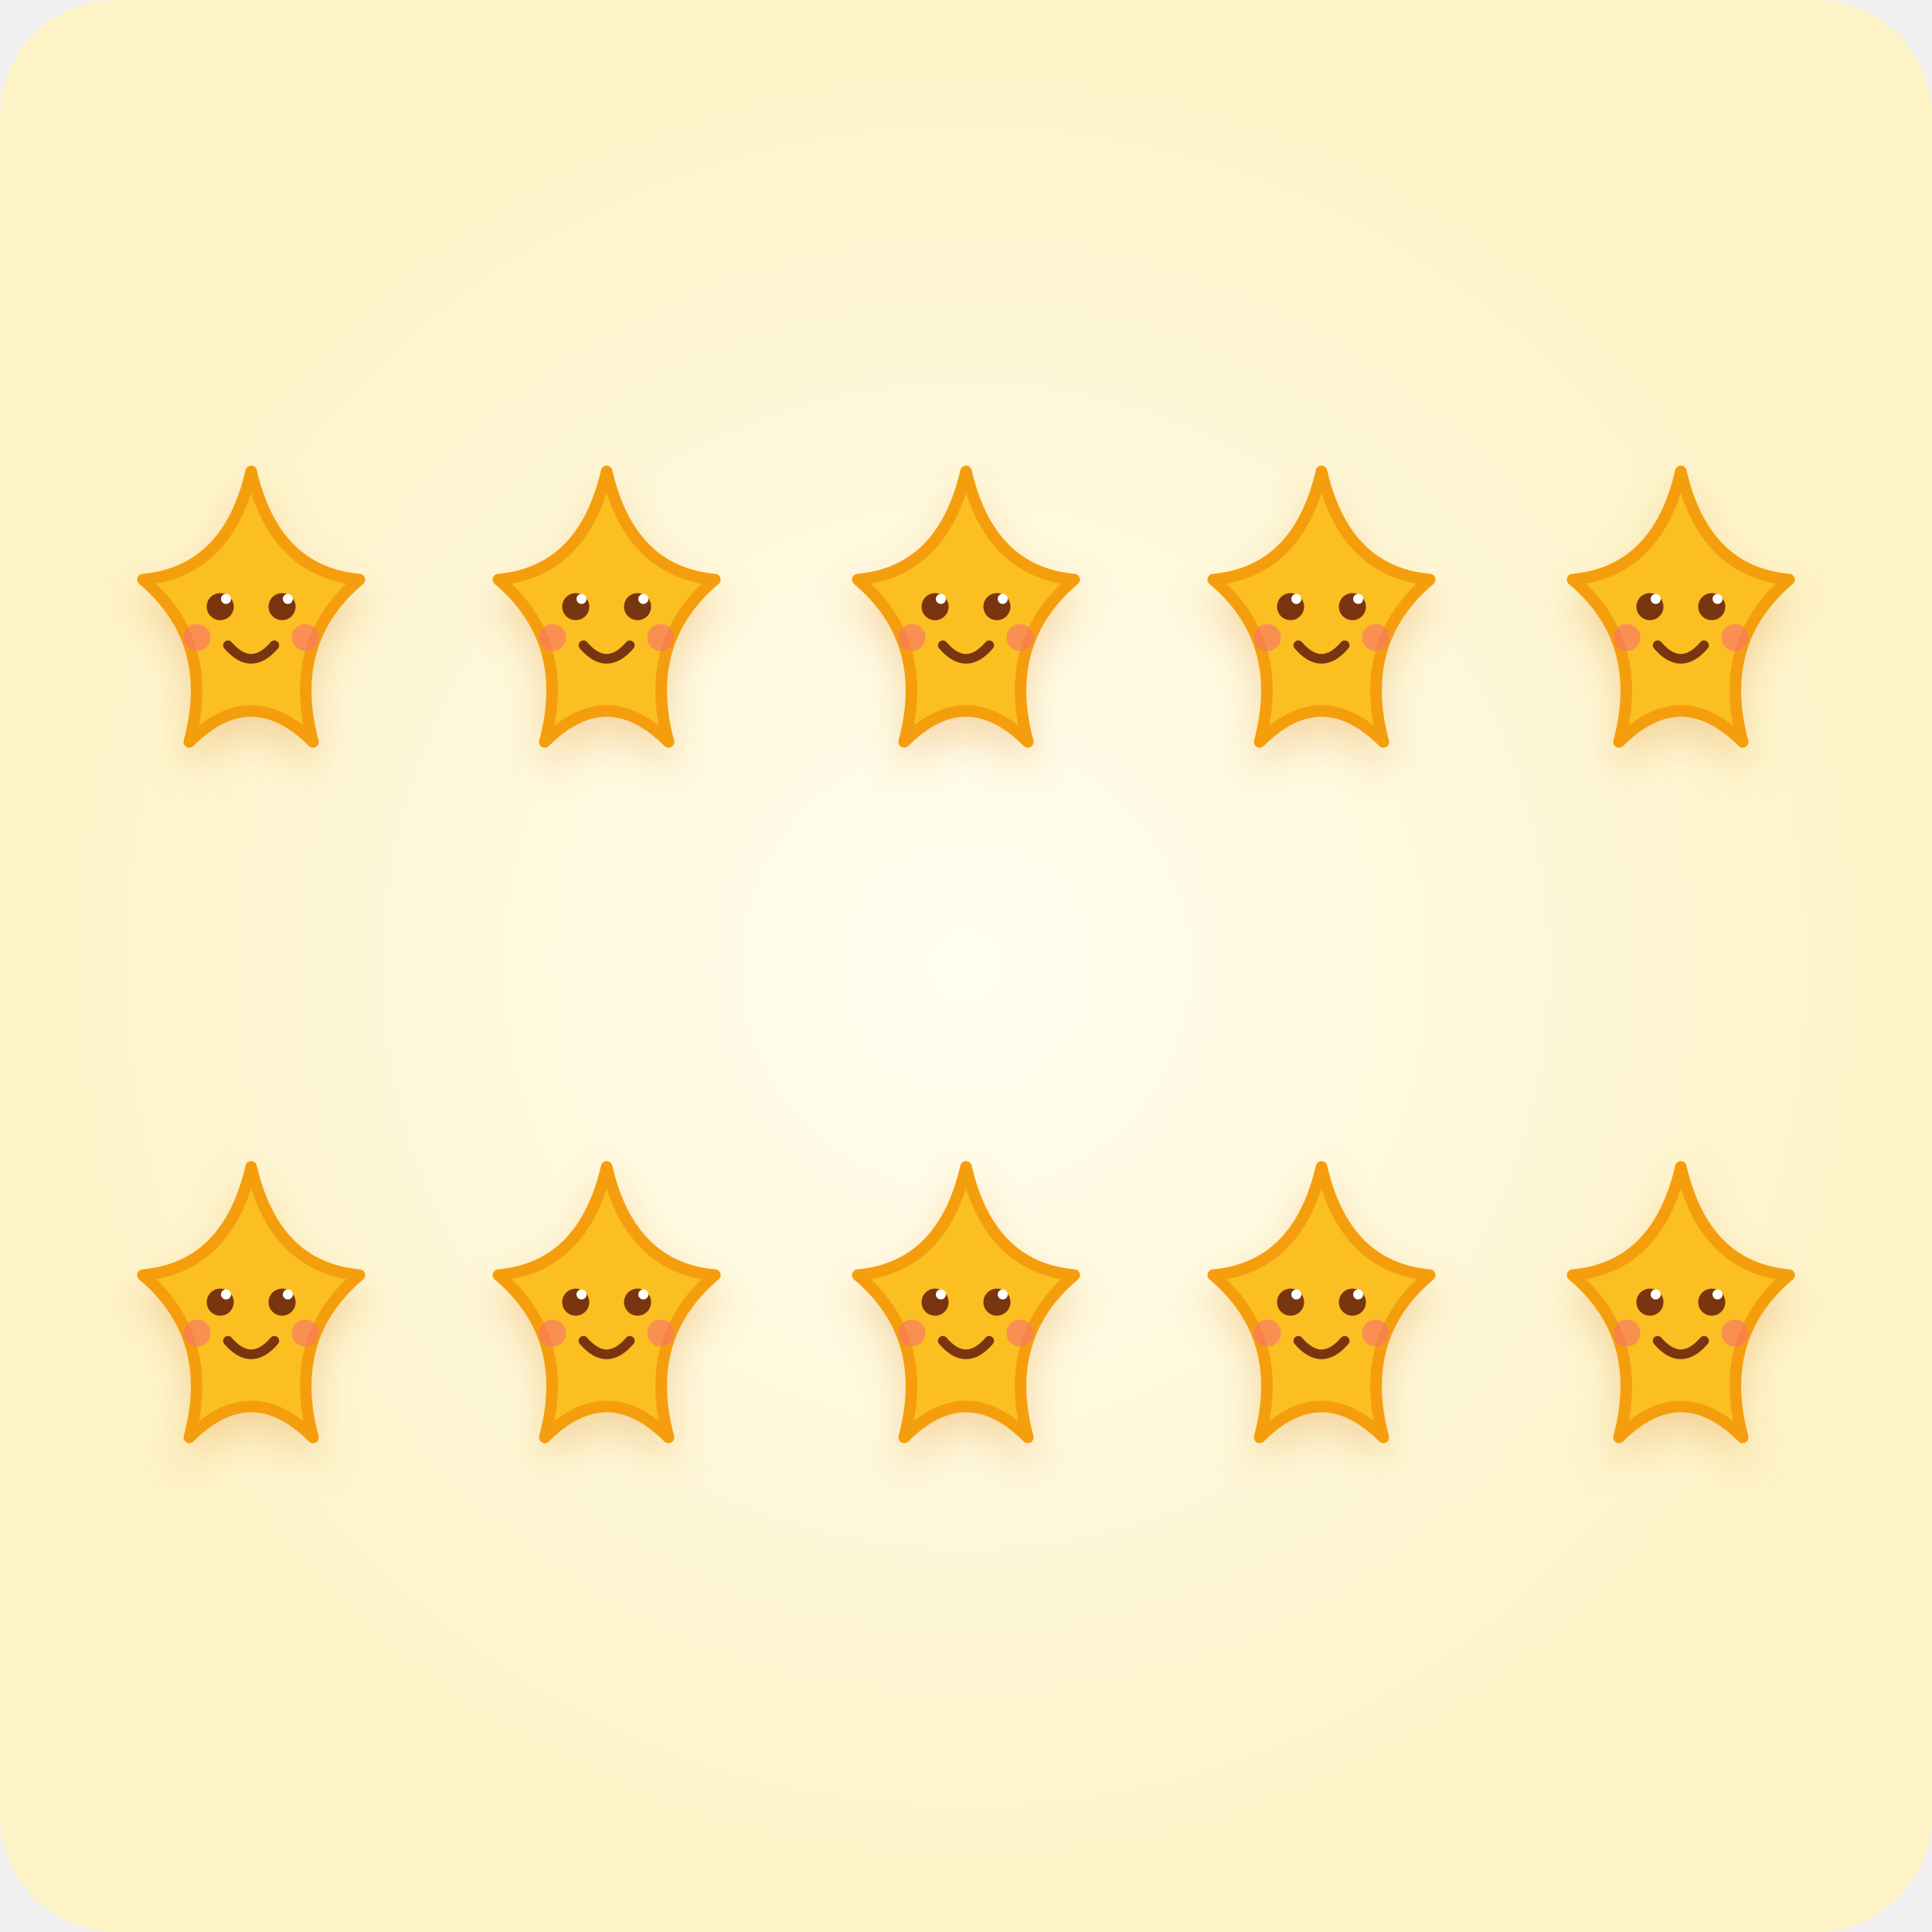
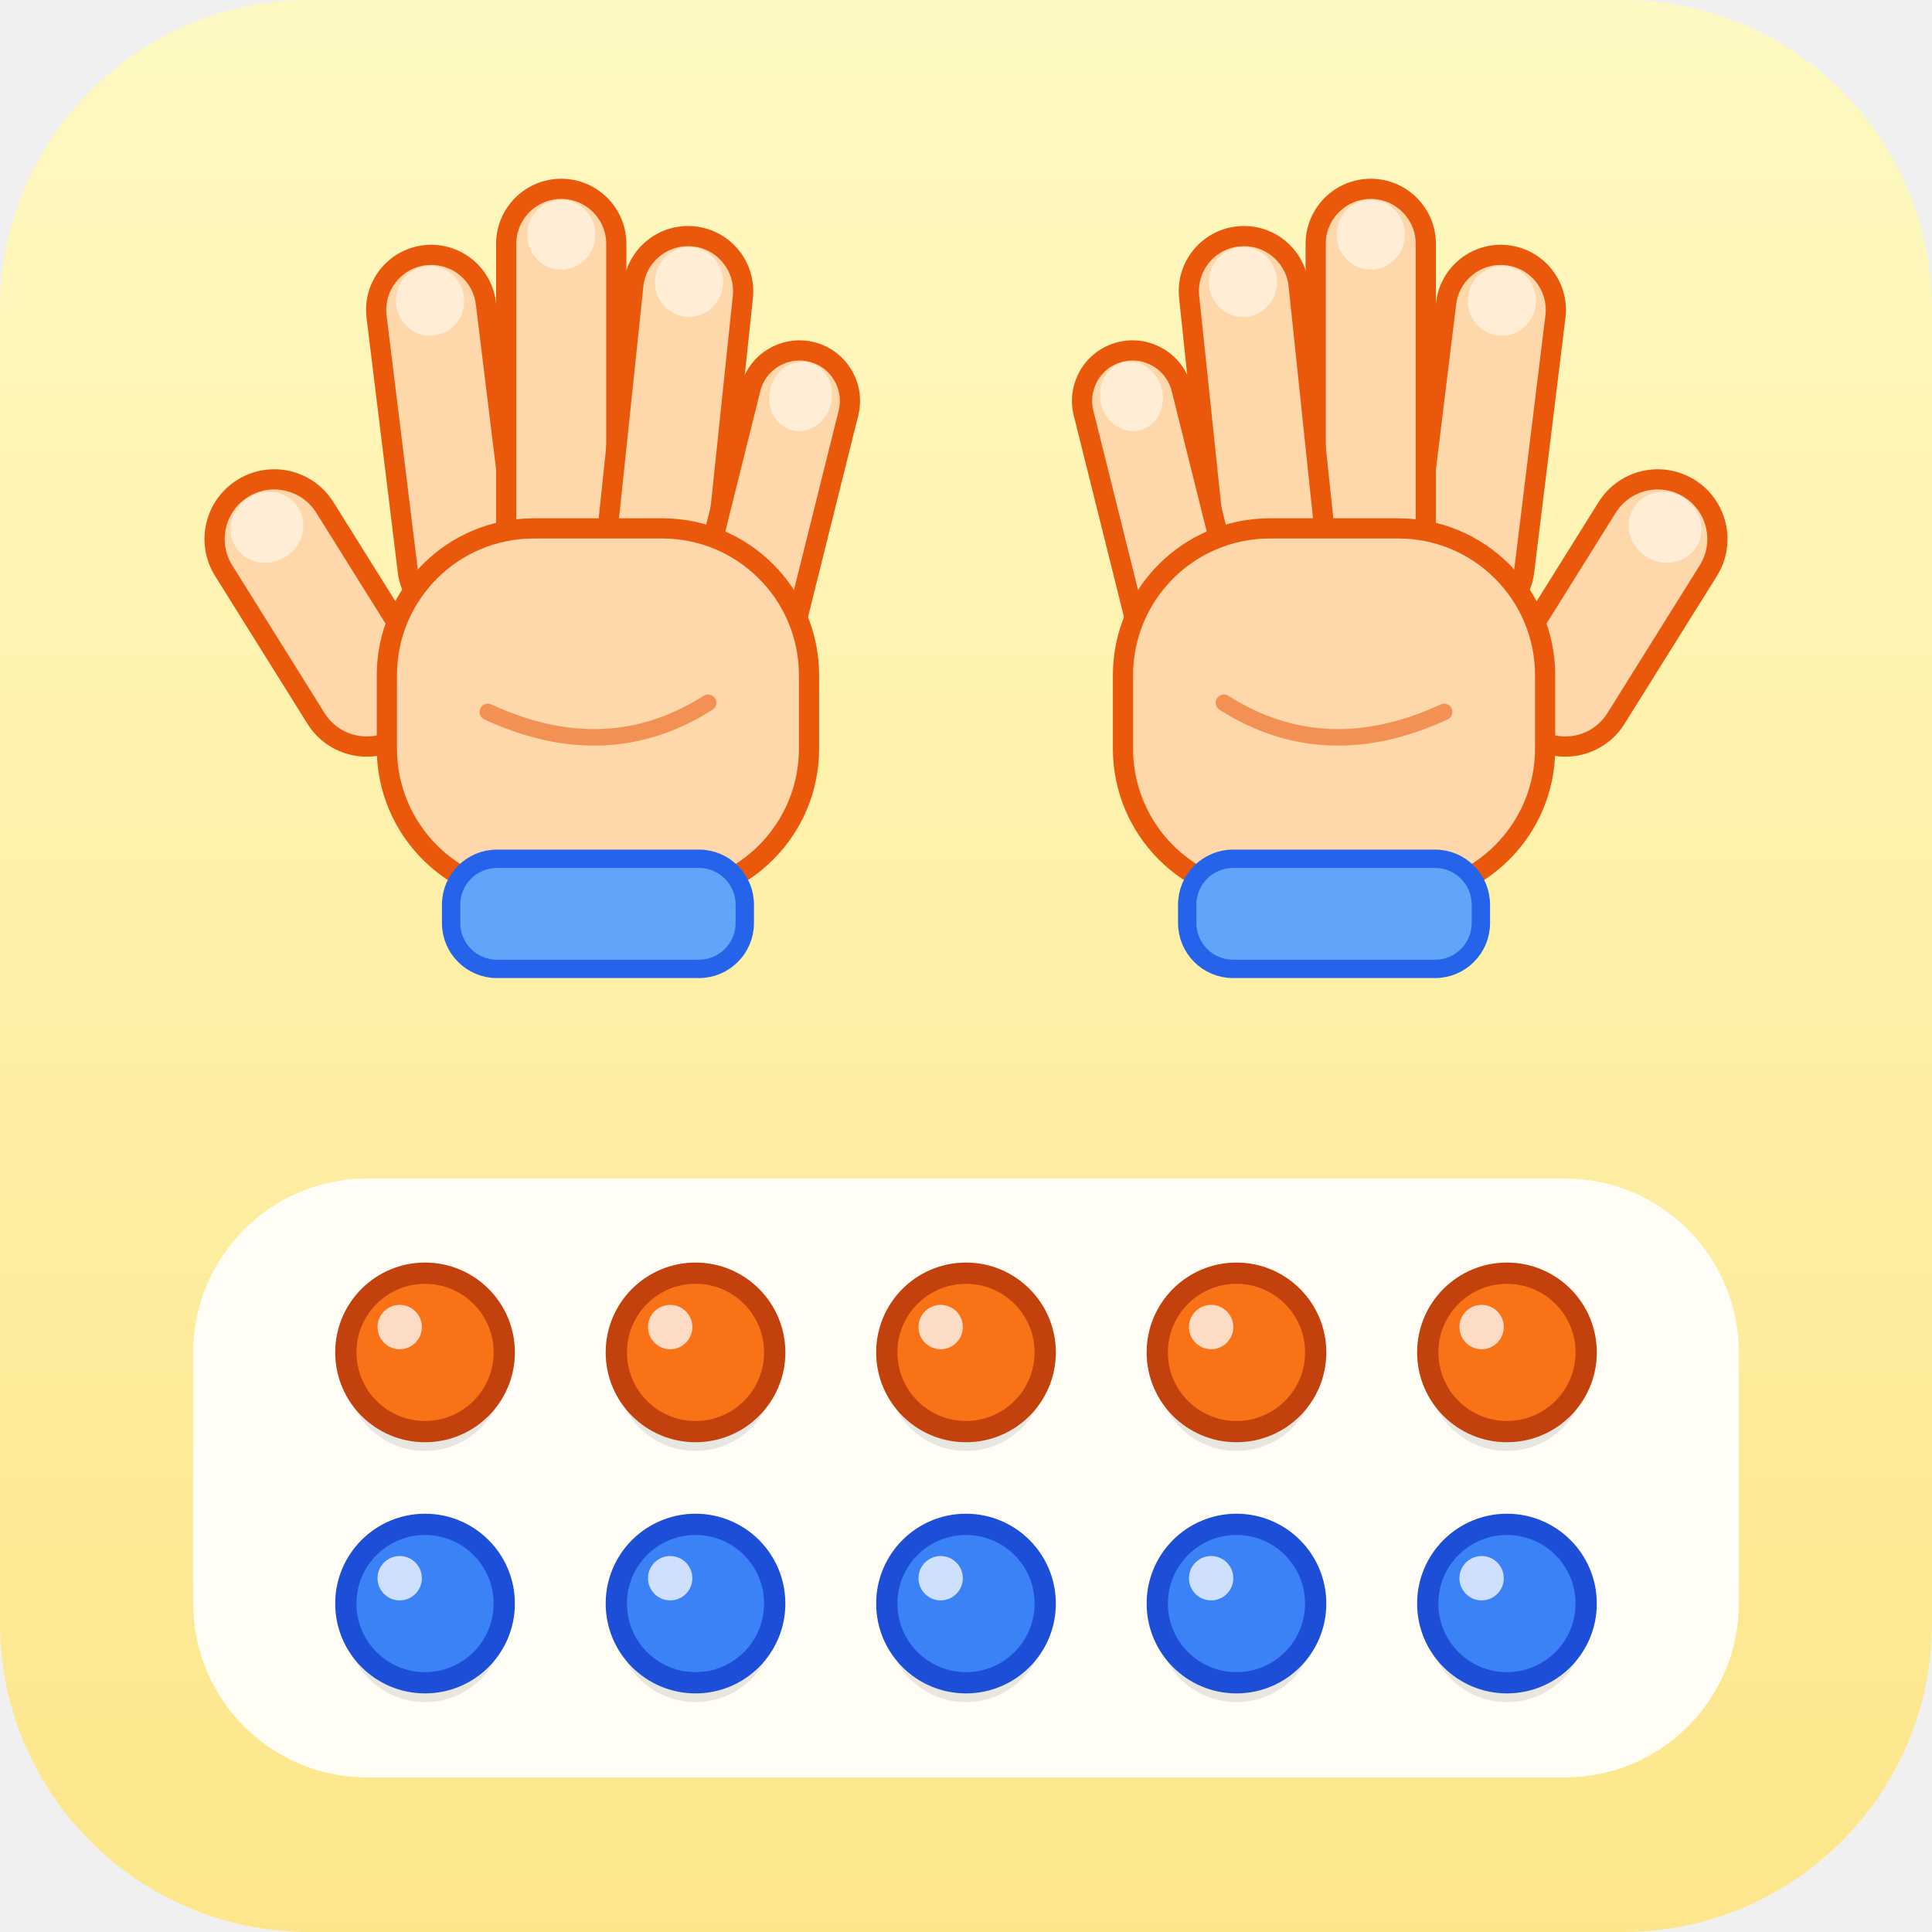
- <svg xmlns="http://www.w3.org/2000/svg" viewBox="0 0 500 500" width="100%" height="100%">
+ <svg xmlns="http://www.w3.org/2000/svg" viewBox="0 0 200 200">
  <defs>
-     <radialGradient id="bgGlow" cx="50%" cy="50%" r="50%">
-       <stop offset="0%" stop-color="#fffef0" />
-       <stop offset="100%" stop-color="#fef3c7" />
-     </radialGradient>
-     <filter id="softShadow" x="-20%" y="-20%" width="140%" height="140%">
-       <feDropShadow dx="0" dy="5" stdDeviation="5" flood-color="#d97706" flood-opacity="0.25" />
-     </filter>
-     <g id="star">
-       <path d="M 0 -38 Q 6 -12 28 -10 Q 9 6 16 32 Q 0 16 -16 32 Q -9 6 -28 -10 Q -6 -12 0 -38 Z" fill="#fbbf24" stroke="#f59e0b" stroke-width="3" stroke-linejoin="round" filter="url(#softShadow)" />
-       <circle cx="-8" cy="-3" r="3.5" fill="#78350f" />
-       <circle cx="8" cy="-3" r="3.5" fill="#78350f" />
-       <circle cx="-6.5" cy="-5" r="1.3" fill="#ffffff" />
-       <circle cx="9.5" cy="-5" r="1.3" fill="#ffffff" />
-       <circle cx="-14" cy="5" r="3.5" fill="#f87171" opacity="0.6" />
-       <circle cx="14" cy="5" r="3.5" fill="#f87171" opacity="0.6" />
-       <path d="M -6 7 Q 0 14 6 7" stroke="#78350f" stroke-width="2.5" fill="none" stroke-linecap="round" />
+     <linearGradient id="bg" x1="0" y1="0" x2="0" y2="1">
+       <stop offset="0%" stop-color="#fef9c3" />
+       <stop offset="100%" stop-color="#fde68a" />
+     </linearGradient>
+   </defs>
+   <rect width="200" height="200" rx="32" fill="url(#bg)" />
+   <g transform="translate(60, 68) scale(0.95, 0.95)">
+     <g transform="translate(-24, 2) rotate(-32)">
+       <rect x="-6.5" y="-24" width="13" height="32" rx="6.5" fill="#fed7aa" stroke="#ea580c" stroke-width="2.2" />
+       <ellipse cx="0" cy="-19" rx="4.03" ry="3.8" fill="#ffedd5" />
    </g>
-   </defs>
-   <rect width="500" height="500" rx="30" fill="url(#bgGlow)" />
-   <use href="#star" x="65" y="160" />
-   <use href="#star" x="157" y="160" />
-   <use href="#star" x="250" y="160" />
-   <use href="#star" x="342" y="160" />
-   <use href="#star" x="435" y="160" />
-   <use href="#star" x="65" y="340" />
-   <use href="#star" x="157" y="340" />
-   <use href="#star" x="250" y="340" />
-   <use href="#star" x="342" y="340" />
-   <use href="#star" x="435" y="340" />
+     <g transform="translate(-13, -12) rotate(-7)">
+       <rect x="-6" y="-32" width="12" height="40" rx="6" fill="#fed7aa" stroke="#ea580c" stroke-width="2.2" />
+       <ellipse cx="0" cy="-27" rx="3.72" ry="3.8" fill="#ffedd5" />
+     </g>
+     <g transform="translate(-2, -15) rotate(0)">
+       <rect x="-6" y="-36" width="12" height="44" rx="6" fill="#fed7aa" stroke="#ea580c" stroke-width="2.2" />
+       <ellipse cx="0" cy="-31" rx="3.72" ry="3.8" fill="#ffedd5" />
+     </g>
+     <g transform="translate(9, -13) rotate(6)">
+       <rect x="-6" y="-33" width="12" height="41" rx="6" fill="#fed7aa" stroke="#ea580c" stroke-width="2.2" />
+       <ellipse cx="0" cy="-28" rx="3.72" ry="3.8" fill="#ffedd5" />
+     </g>
+     <g transform="translate(19, -8) rotate(14)">
+       <rect x="-5.5" y="-26" width="11" height="34" rx="5.5" fill="#fed7aa" stroke="#ea580c" stroke-width="2.2" />
+       <ellipse cx="0" cy="-21" rx="3.41" ry="3.8" fill="#ffedd5" />
+     </g>
+     <rect x="-21" y="-14" width="46" height="40" rx="16" fill="#fed7aa" stroke="#ea580c" stroke-width="2.2" />
+     <rect x="-14" y="22" width="32" height="12" rx="5" fill="#60a5fa" stroke="#2563eb" stroke-width="2" />
+     <path d="M-10 6 Q3 12 14 5" fill="none" stroke="#ea580c" stroke-width="1.8" stroke-linecap="round" opacity="0.55" />
+   </g>
+   <g transform="translate(140, 68) scale(-0.95, 0.95)">
+     <g transform="translate(-24, 2) rotate(-32)">
+       <rect x="-6.5" y="-24" width="13" height="32" rx="6.5" fill="#fed7aa" stroke="#ea580c" stroke-width="2.2" />
+       <ellipse cx="0" cy="-19" rx="4.03" ry="3.8" fill="#ffedd5" />
+     </g>
+     <g transform="translate(-13, -12) rotate(-7)">
+       <rect x="-6" y="-32" width="12" height="40" rx="6" fill="#fed7aa" stroke="#ea580c" stroke-width="2.2" />
+       <ellipse cx="0" cy="-27" rx="3.72" ry="3.8" fill="#ffedd5" />
+     </g>
+     <g transform="translate(-2, -15) rotate(0)">
+       <rect x="-6" y="-36" width="12" height="44" rx="6" fill="#fed7aa" stroke="#ea580c" stroke-width="2.2" />
+       <ellipse cx="0" cy="-31" rx="3.72" ry="3.8" fill="#ffedd5" />
+     </g>
+     <g transform="translate(9, -13) rotate(6)">
+       <rect x="-6" y="-33" width="12" height="41" rx="6" fill="#fed7aa" stroke="#ea580c" stroke-width="2.2" />
+       <ellipse cx="0" cy="-28" rx="3.72" ry="3.8" fill="#ffedd5" />
+     </g>
+     <g transform="translate(19, -8) rotate(14)">
+       <rect x="-5.5" y="-26" width="11" height="34" rx="5.5" fill="#fed7aa" stroke="#ea580c" stroke-width="2.2" />
+       <ellipse cx="0" cy="-21" rx="3.41" ry="3.8" fill="#ffedd5" />
+     </g>
+     <rect x="-21" y="-14" width="46" height="40" rx="16" fill="#fed7aa" stroke="#ea580c" stroke-width="2.2" />
+     <rect x="-14" y="22" width="32" height="12" rx="5" fill="#60a5fa" stroke="#2563eb" stroke-width="2" />
+     <path d="M-10 6 Q3 12 14 5" fill="none" stroke="#ea580c" stroke-width="1.8" stroke-linecap="round" opacity="0.55" />
+   </g>
+   <rect x="20" y="122" width="160" height="62" rx="18" fill="#ffffff" opacity="0.9" />
+   <g transform="translate(44, 140)">
+     <circle cx="0" cy="2" r="8.2" fill="rgba(15,23,42,0.1)" />
+     <circle cx="0" cy="0" r="8.2" fill="#f97316" stroke="#c2410c" stroke-width="2.2" />
+     <circle cx="-2.624" cy="-2.624" r="2.296" fill="#ffffff" opacity="0.75" />
+   </g>
+   <g transform="translate(72, 140)">
+     <circle cx="0" cy="2" r="8.2" fill="rgba(15,23,42,0.1)" />
+     <circle cx="0" cy="0" r="8.2" fill="#f97316" stroke="#c2410c" stroke-width="2.2" />
+     <circle cx="-2.624" cy="-2.624" r="2.296" fill="#ffffff" opacity="0.75" />
+   </g>
+   <g transform="translate(100, 140)">
+     <circle cx="0" cy="2" r="8.2" fill="rgba(15,23,42,0.1)" />
+     <circle cx="0" cy="0" r="8.2" fill="#f97316" stroke="#c2410c" stroke-width="2.2" />
+     <circle cx="-2.624" cy="-2.624" r="2.296" fill="#ffffff" opacity="0.75" />
+   </g>
+   <g transform="translate(128, 140)">
+     <circle cx="0" cy="2" r="8.2" fill="rgba(15,23,42,0.1)" />
+     <circle cx="0" cy="0" r="8.2" fill="#f97316" stroke="#c2410c" stroke-width="2.2" />
+     <circle cx="-2.624" cy="-2.624" r="2.296" fill="#ffffff" opacity="0.75" />
+   </g>
+   <g transform="translate(156, 140)">
+     <circle cx="0" cy="2" r="8.2" fill="rgba(15,23,42,0.1)" />
+     <circle cx="0" cy="0" r="8.2" fill="#f97316" stroke="#c2410c" stroke-width="2.2" />
+     <circle cx="-2.624" cy="-2.624" r="2.296" fill="#ffffff" opacity="0.75" />
+   </g>
+   <g transform="translate(44, 166)">
+     <circle cx="0" cy="2" r="8.2" fill="rgba(15,23,42,0.1)" />
+     <circle cx="0" cy="0" r="8.2" fill="#3b82f6" stroke="#1d4ed8" stroke-width="2.2" />
+     <circle cx="-2.624" cy="-2.624" r="2.296" fill="#ffffff" opacity="0.75" />
+   </g>
+   <g transform="translate(72, 166)">
+     <circle cx="0" cy="2" r="8.2" fill="rgba(15,23,42,0.1)" />
+     <circle cx="0" cy="0" r="8.2" fill="#3b82f6" stroke="#1d4ed8" stroke-width="2.2" />
+     <circle cx="-2.624" cy="-2.624" r="2.296" fill="#ffffff" opacity="0.75" />
+   </g>
+   <g transform="translate(100, 166)">
+     <circle cx="0" cy="2" r="8.2" fill="rgba(15,23,42,0.1)" />
+     <circle cx="0" cy="0" r="8.2" fill="#3b82f6" stroke="#1d4ed8" stroke-width="2.2" />
+     <circle cx="-2.624" cy="-2.624" r="2.296" fill="#ffffff" opacity="0.75" />
+   </g>
+   <g transform="translate(128, 166)">
+     <circle cx="0" cy="2" r="8.2" fill="rgba(15,23,42,0.1)" />
+     <circle cx="0" cy="0" r="8.2" fill="#3b82f6" stroke="#1d4ed8" stroke-width="2.2" />
+     <circle cx="-2.624" cy="-2.624" r="2.296" fill="#ffffff" opacity="0.75" />
+   </g>
+   <g transform="translate(156, 166)">
+     <circle cx="0" cy="2" r="8.2" fill="rgba(15,23,42,0.1)" />
+     <circle cx="0" cy="0" r="8.2" fill="#3b82f6" stroke="#1d4ed8" stroke-width="2.2" />
+     <circle cx="-2.624" cy="-2.624" r="2.296" fill="#ffffff" opacity="0.75" />
+   </g>
</svg>
